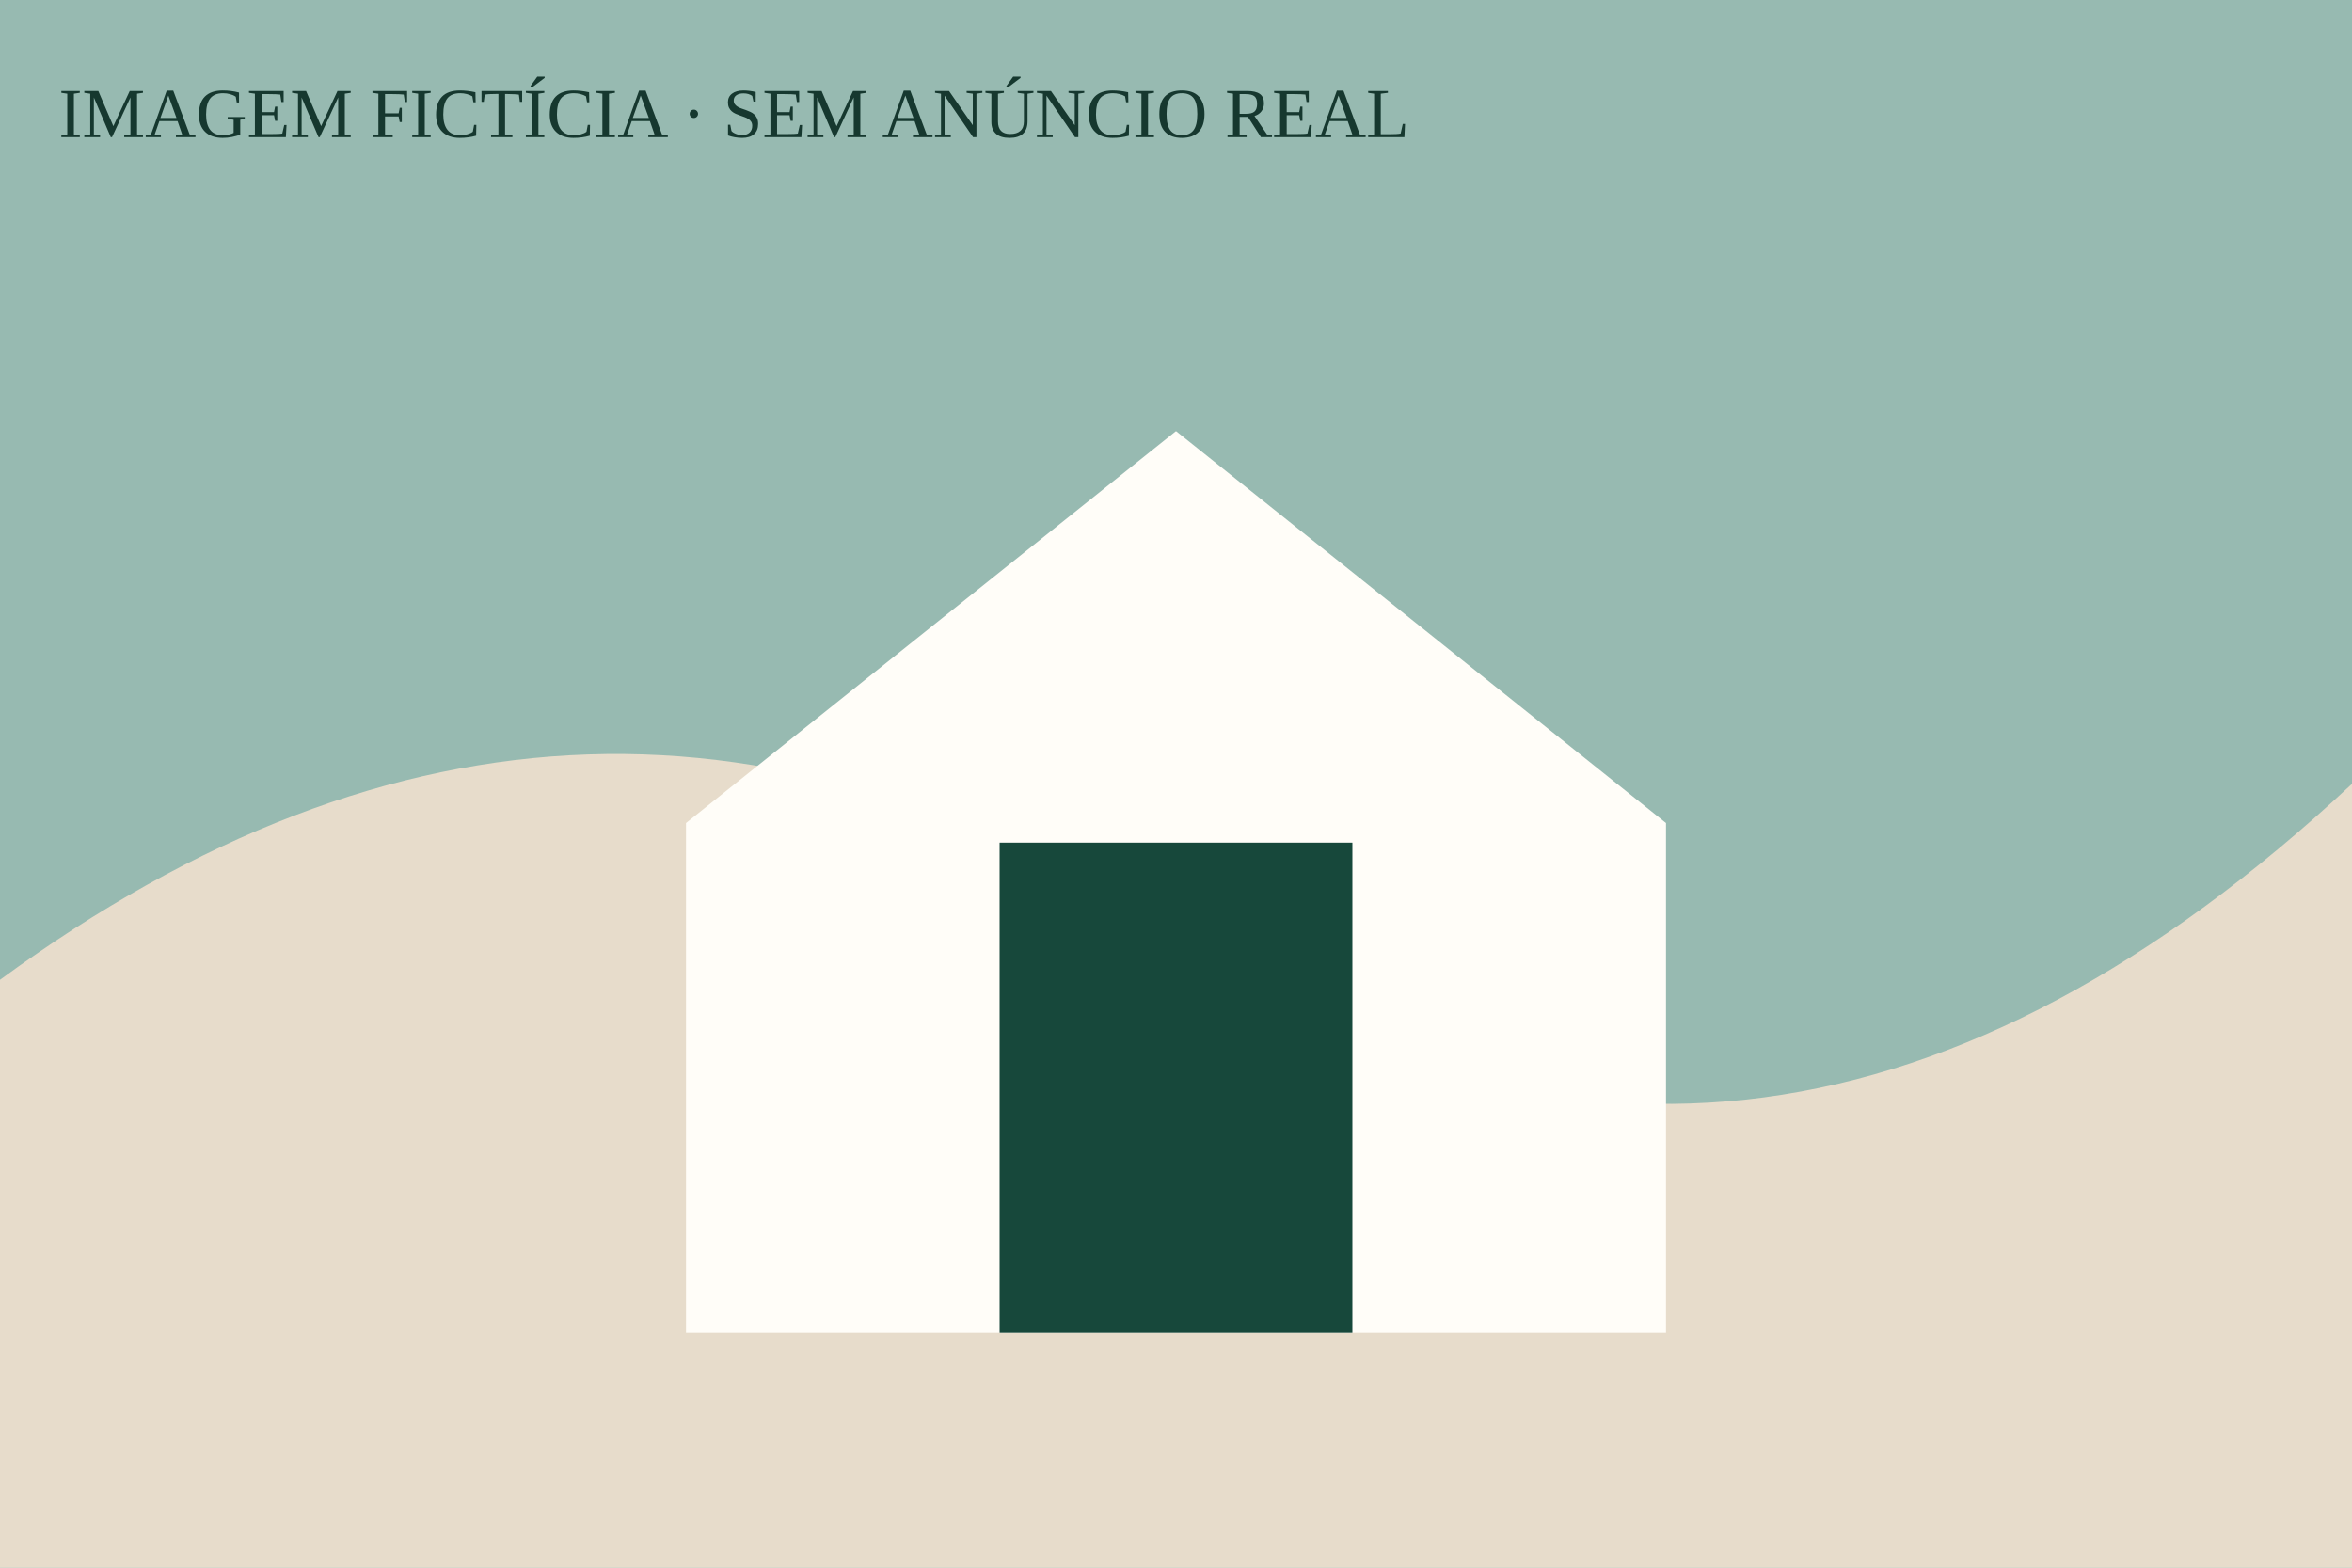
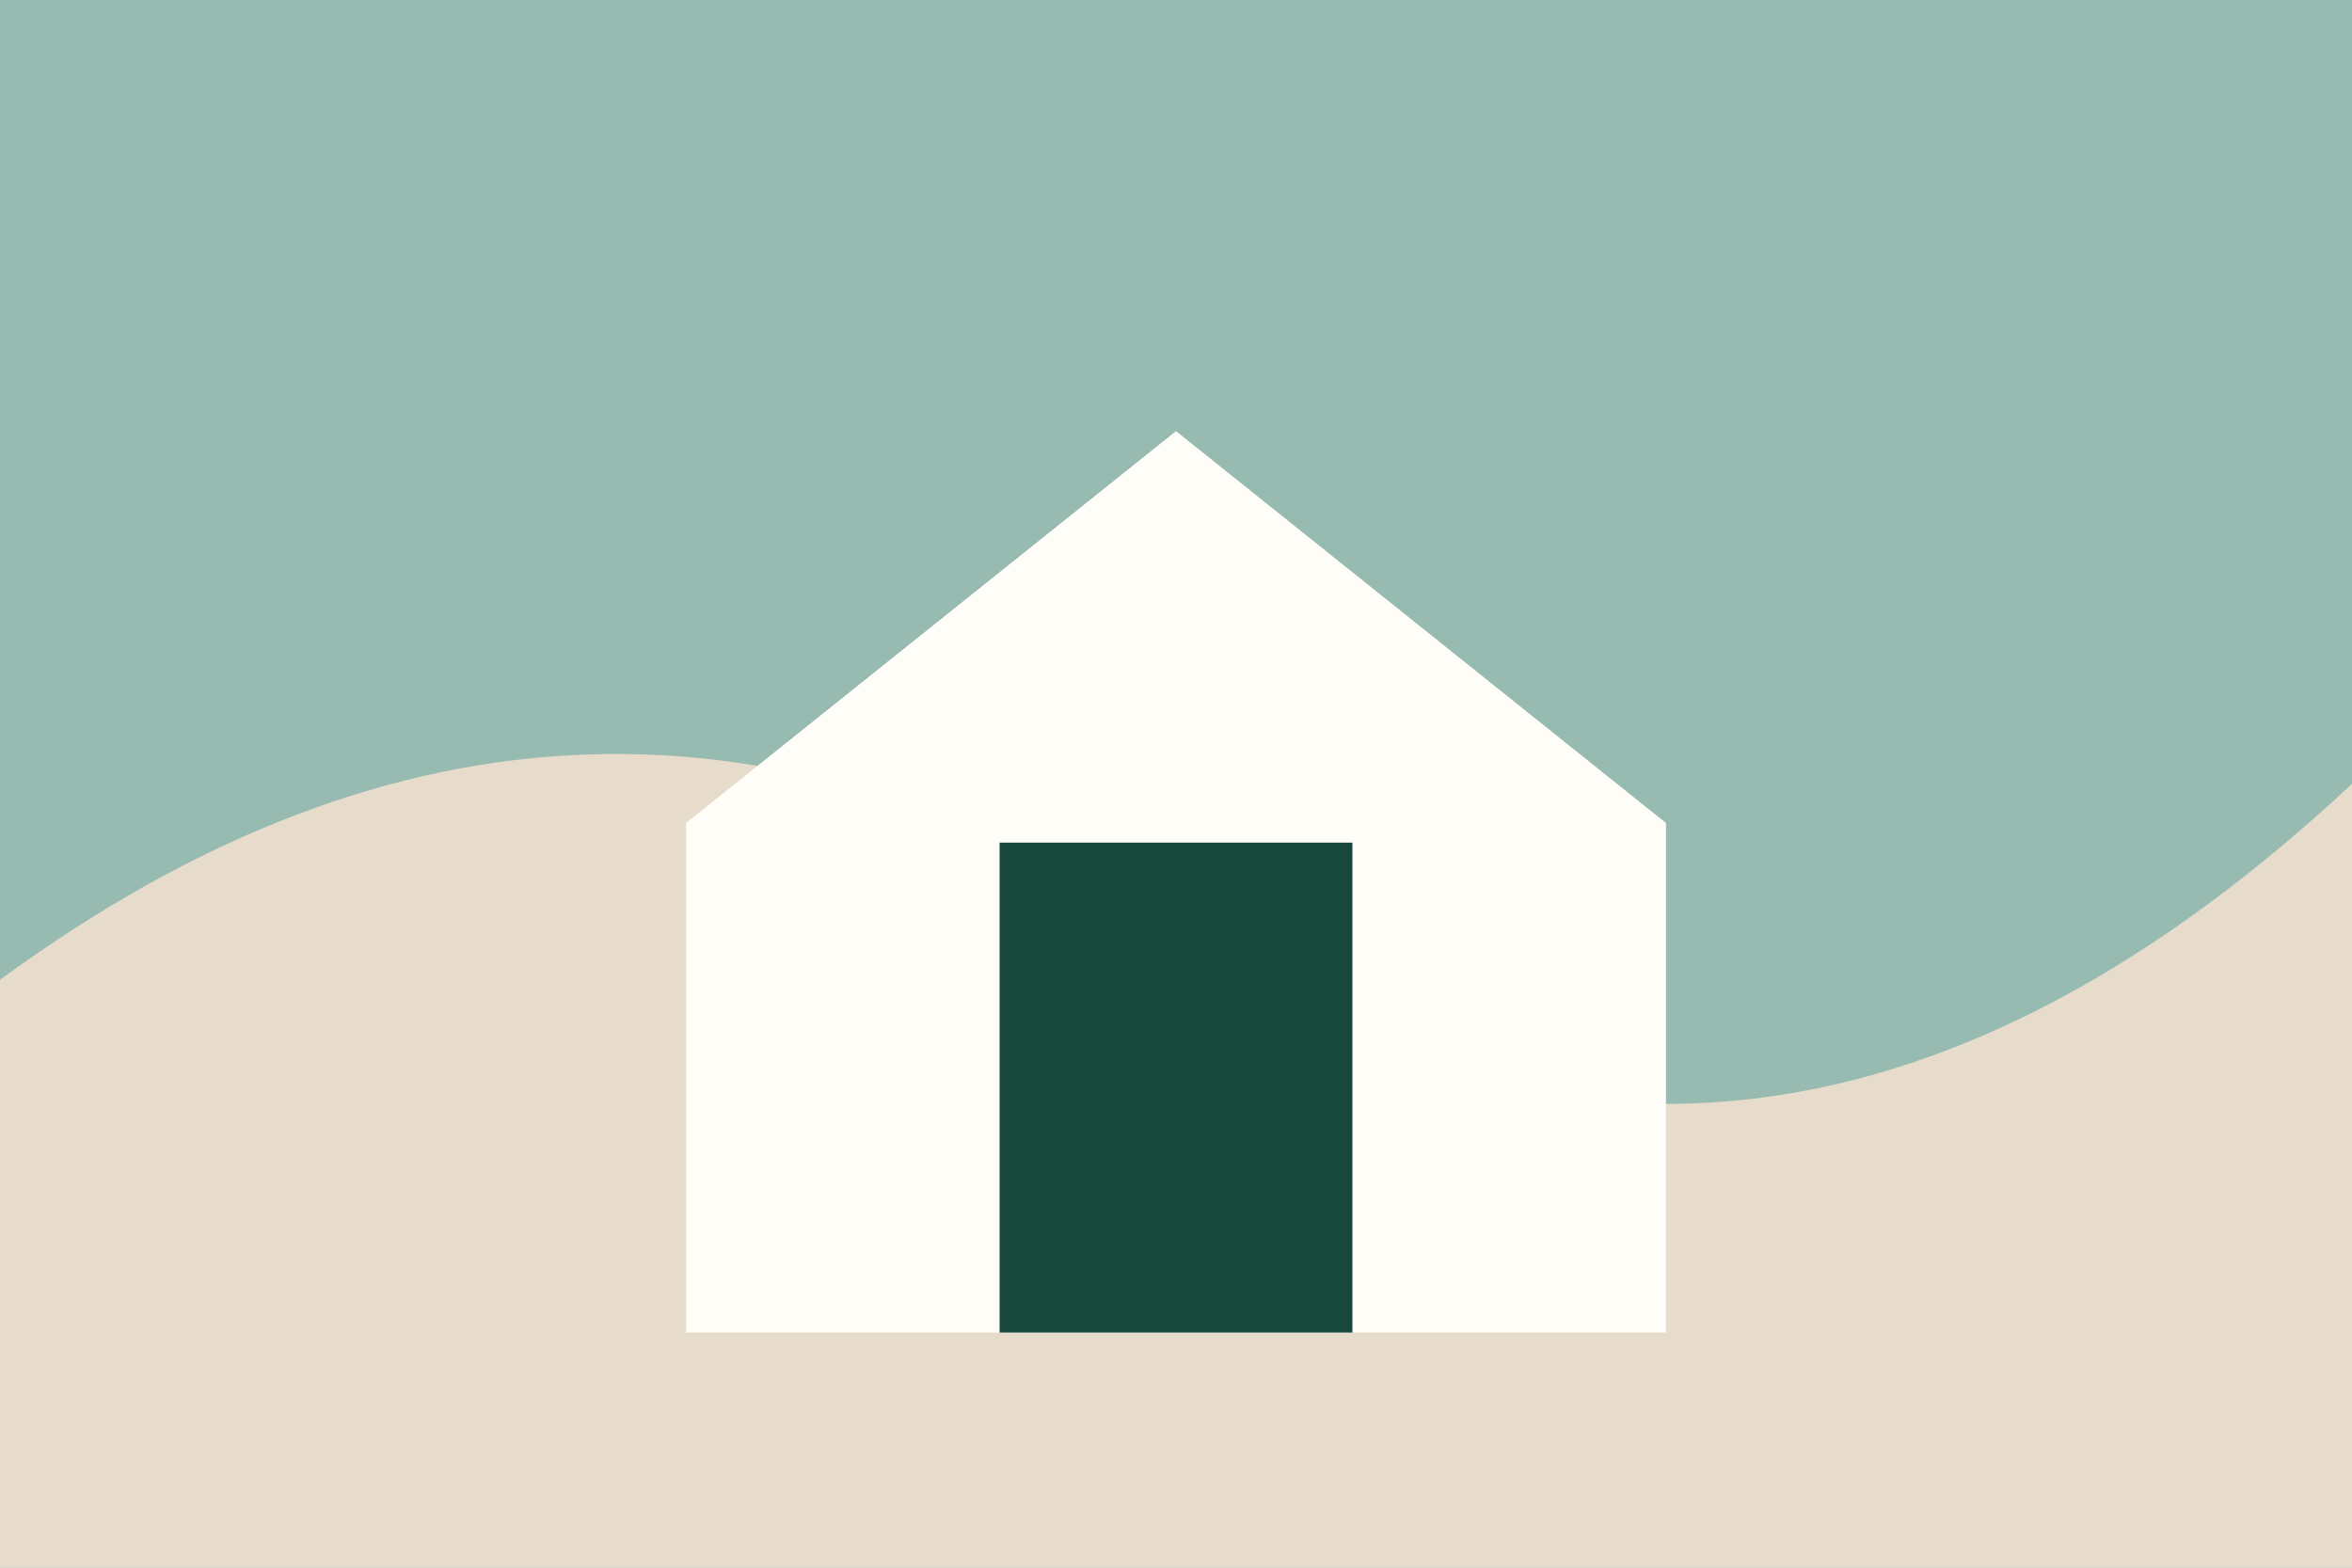
<svg xmlns="http://www.w3.org/2000/svg" width="1200" height="800">
  <rect width="1200" height="800" fill="#97bab1" />
  <path d="M0 500 Q300 280 600 480 T1200 400 V800 H0Z" fill="#e7dccb" />
  <path d="M350 420 L600 220 850 420 V680 H350Z" fill="#fffdf8" />
  <rect x="510" y="430" width="180" height="250" fill="#17483b" />
-   <text x="30" y="70" font-size="36" fill="#16382f">IMAGEM FICTÍCIA · SEM ANÚNCIO REAL</text>
</svg>
